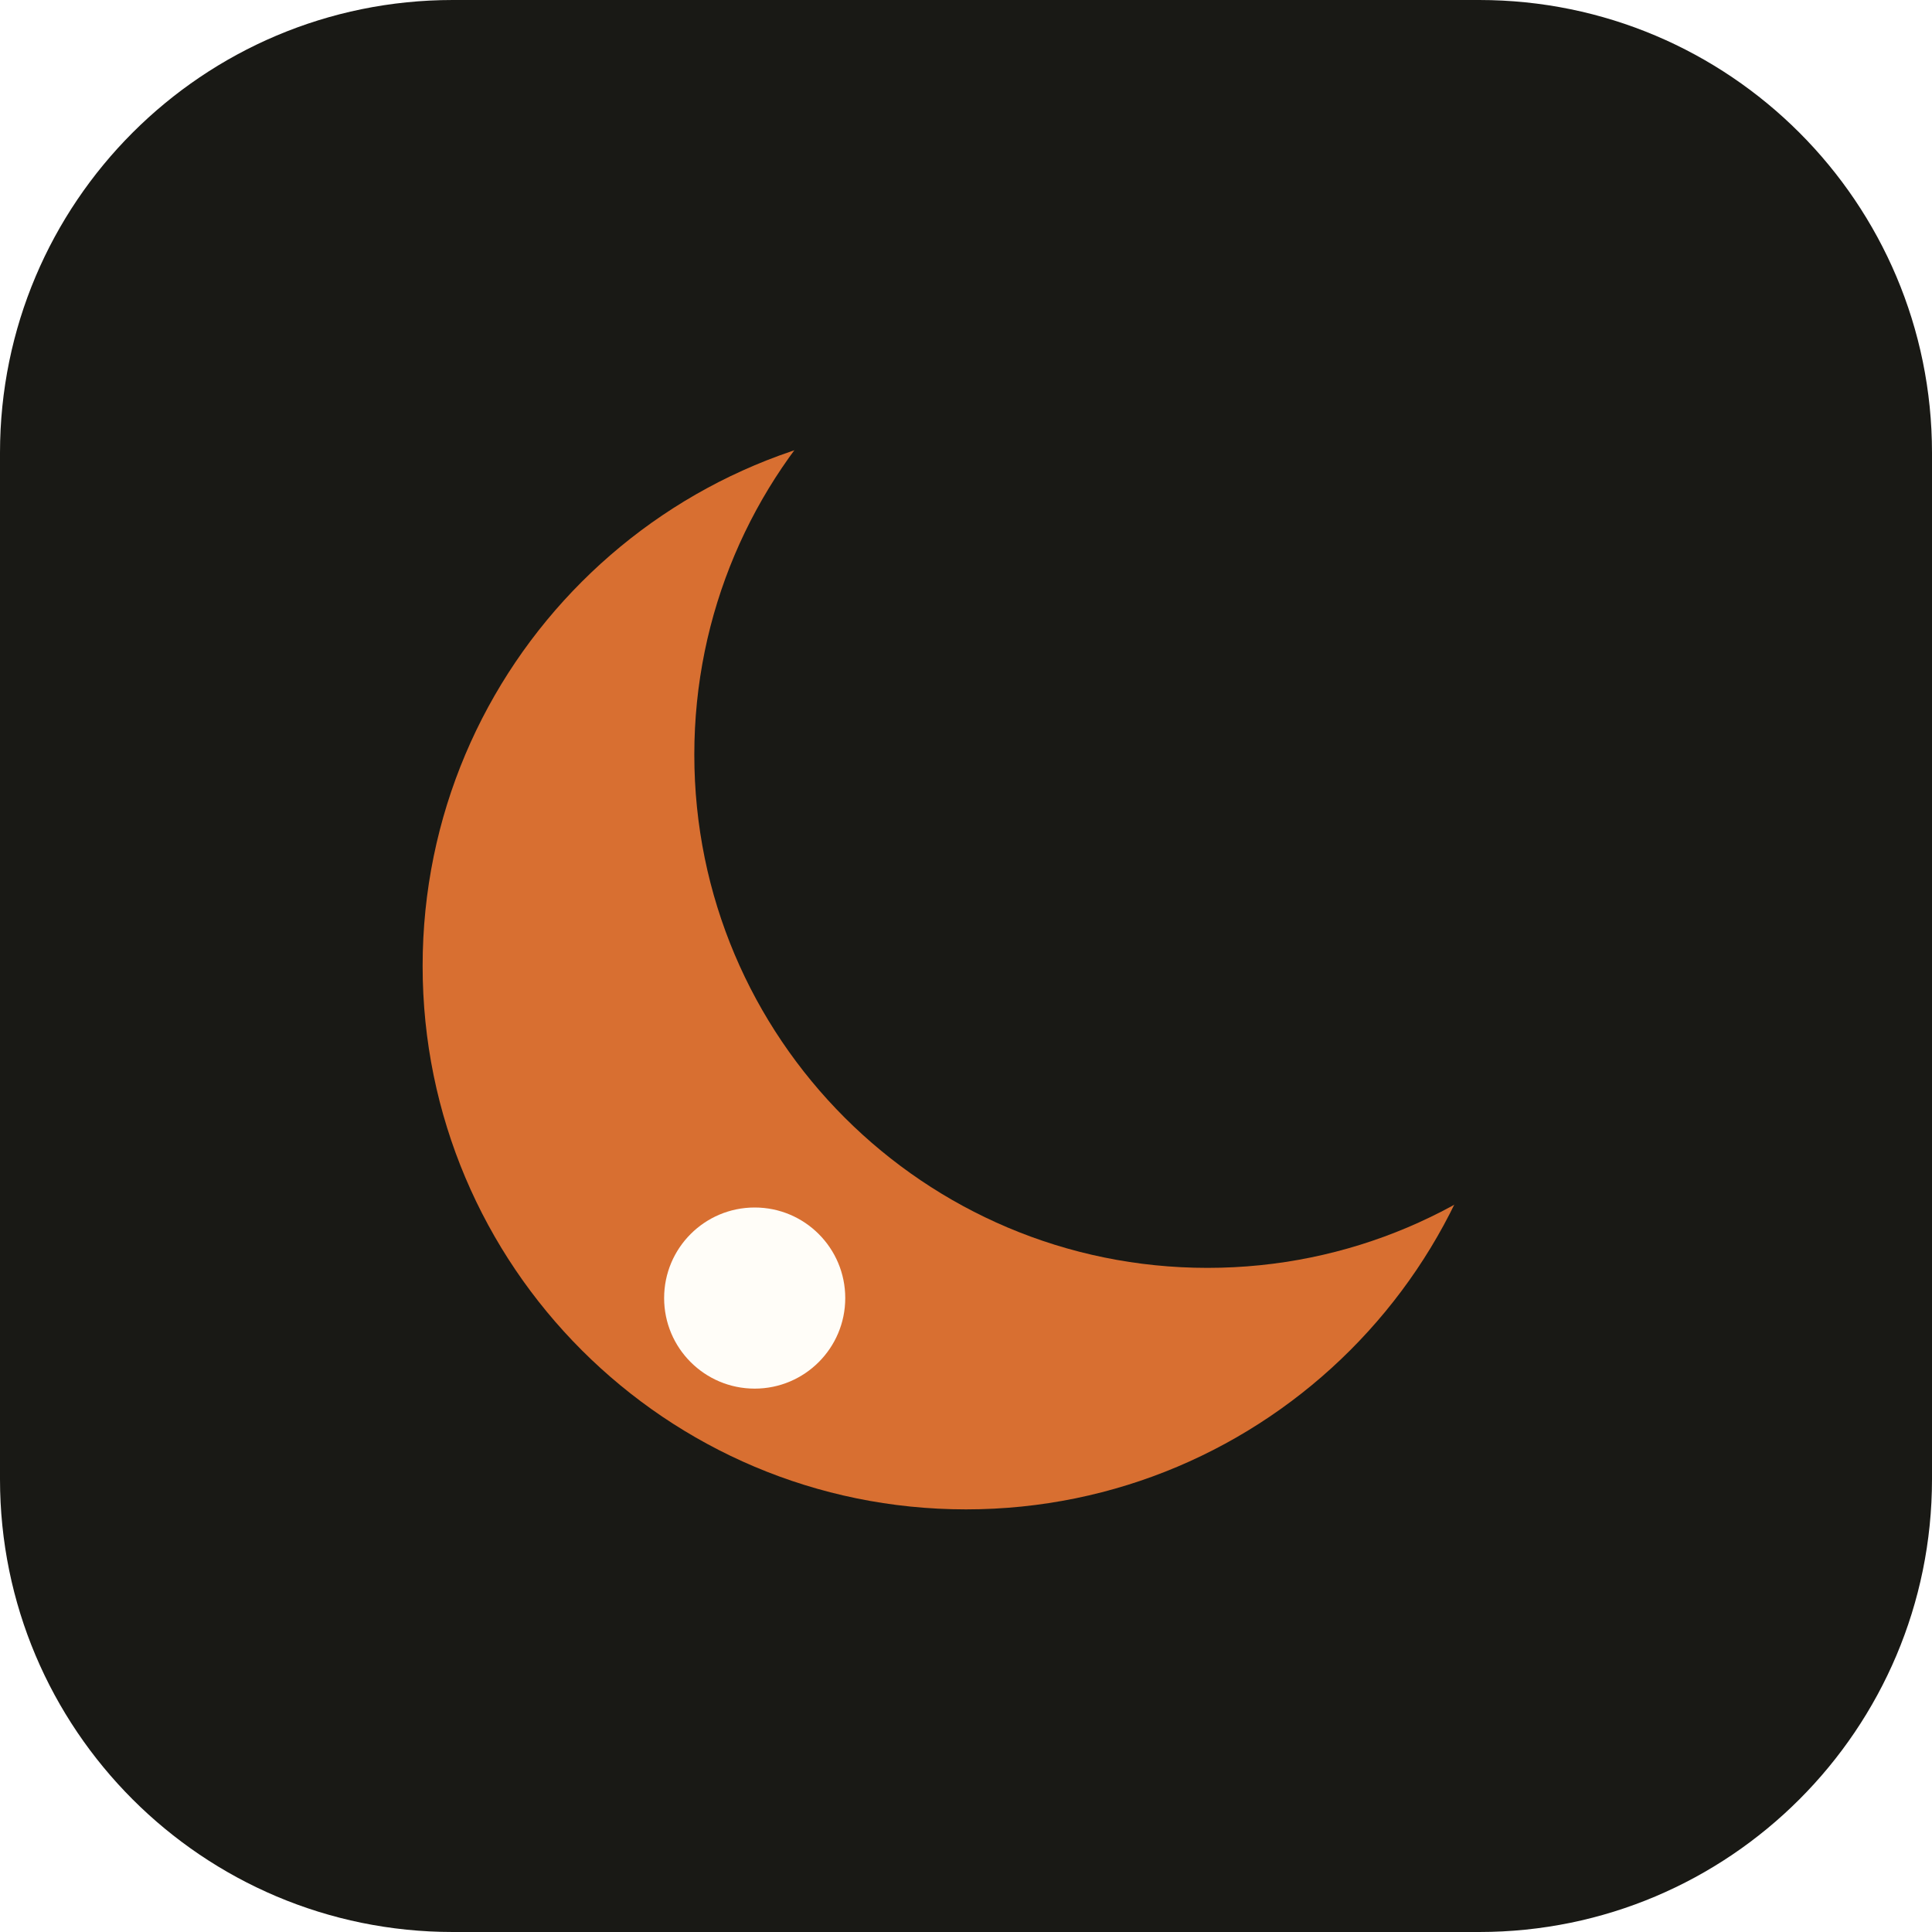
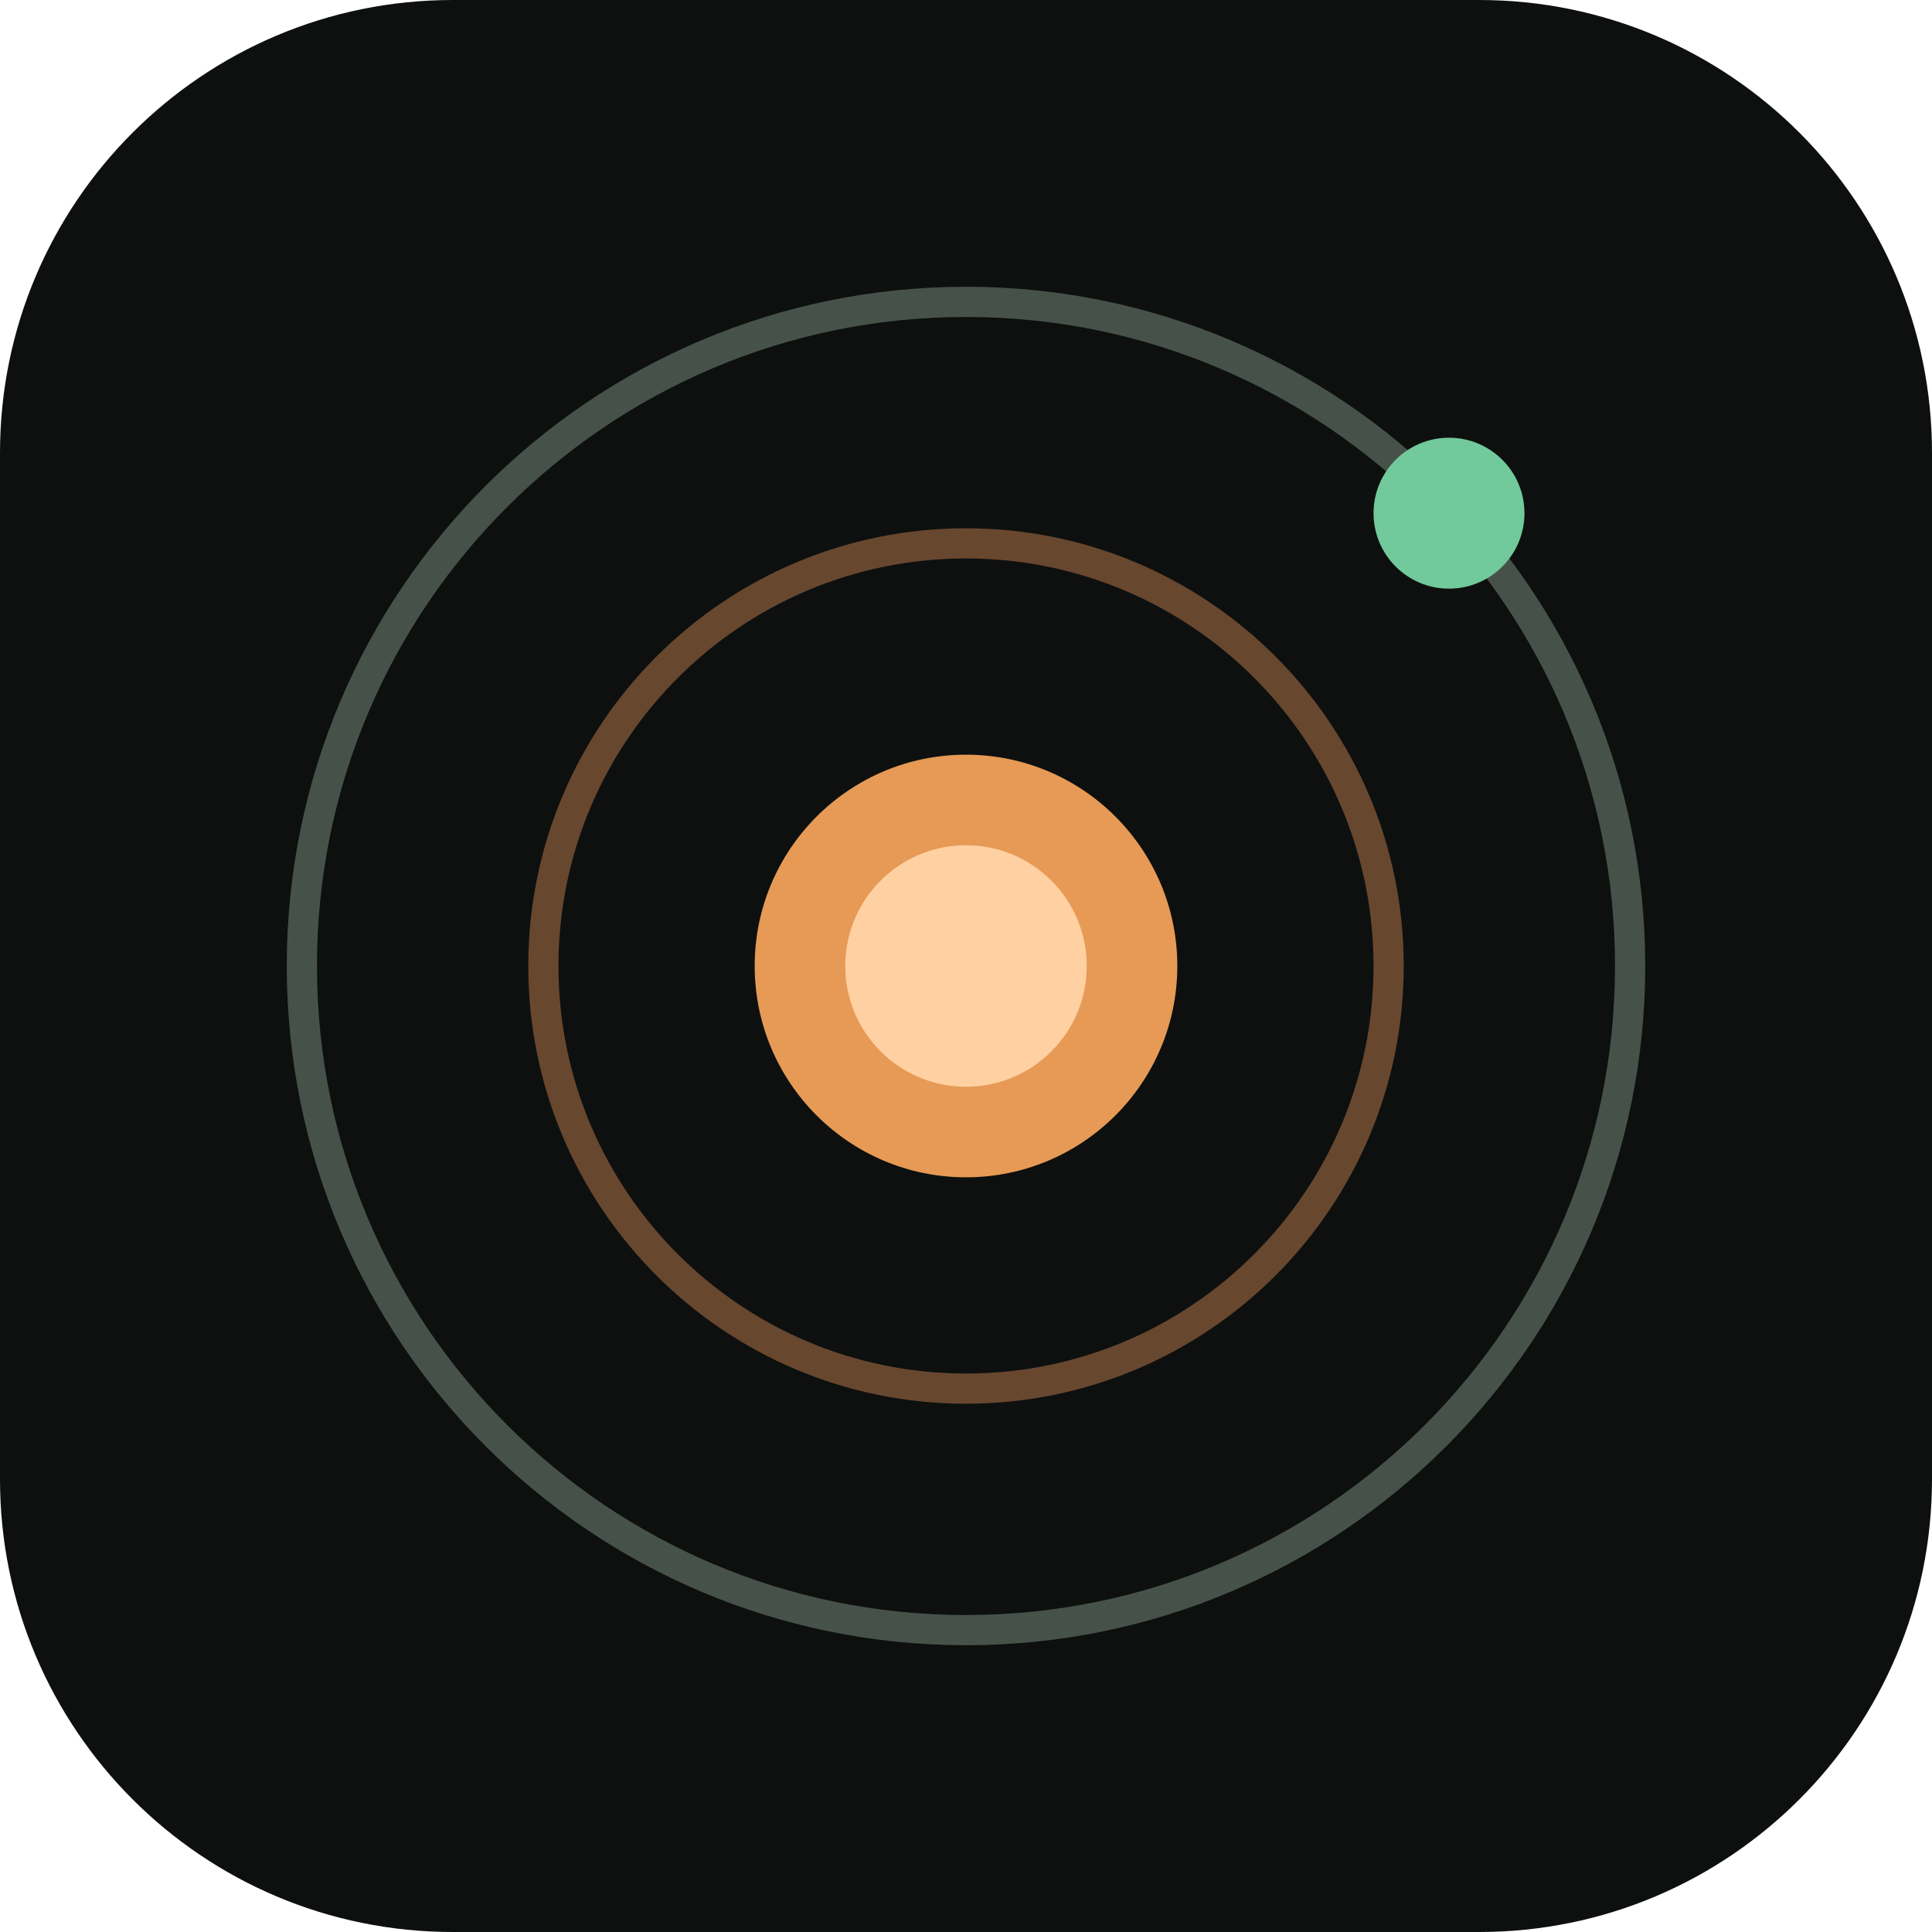
<svg xmlns="http://www.w3.org/2000/svg" viewBox="0 0 64 64" role="img" aria-label="Afterlight">
-   <rect width="64" height="64" rx="15" fill="#191915" />
-   <circle cx="32" cy="32" r="18" fill="#d86f31" />
-   <circle cx="40" cy="25" r="17" fill="#191915" />
-   <circle cx="25" cy="43" r="3" fill="#fffdf8" />
+   <rect width="64" height="64" rx="15" fill="#0d100f" />
+   <circle cx="32" cy="32" r="22" fill="none" stroke="#465249" />
+   <circle cx="32" cy="32" r="14" fill="none" stroke="#68472f" />
+   <circle cx="32" cy="32" r="7" fill="#e69a55" />
+   <circle cx="32" cy="32" r="4" fill="#ffd0a2" />
+   <circle cx="48" cy="17" r="2.5" fill="#72c99b" />
</svg>
